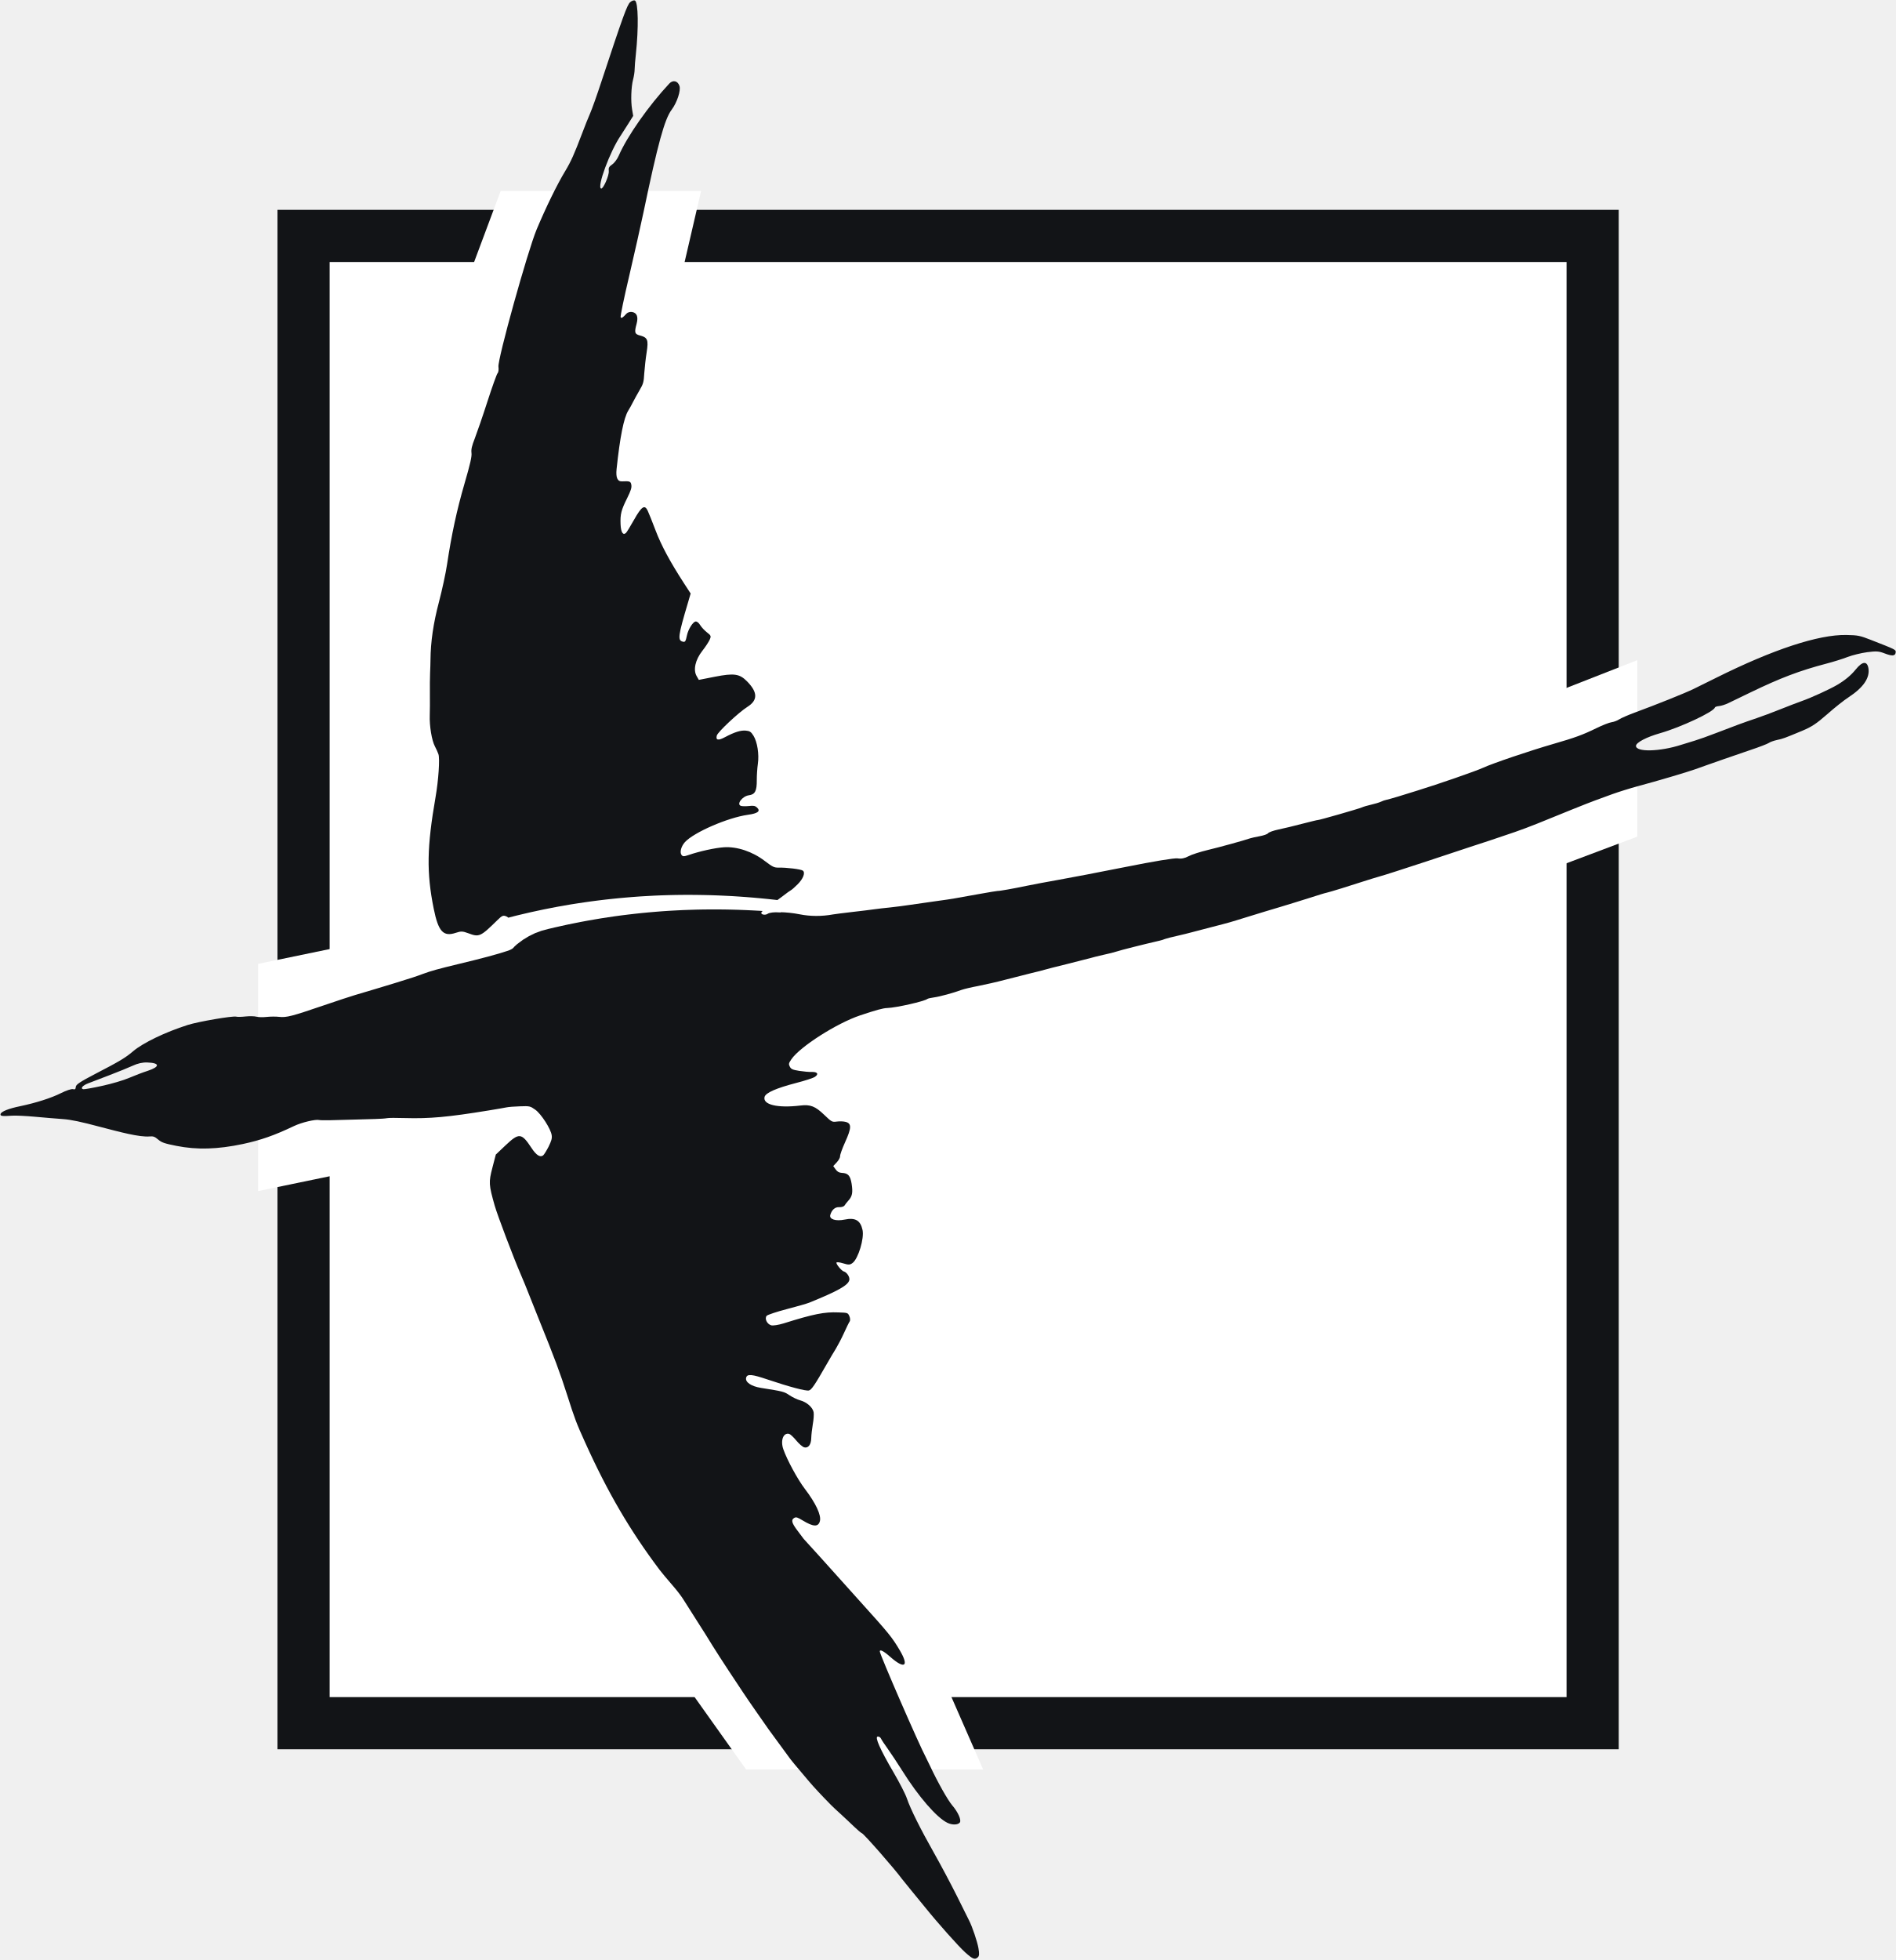
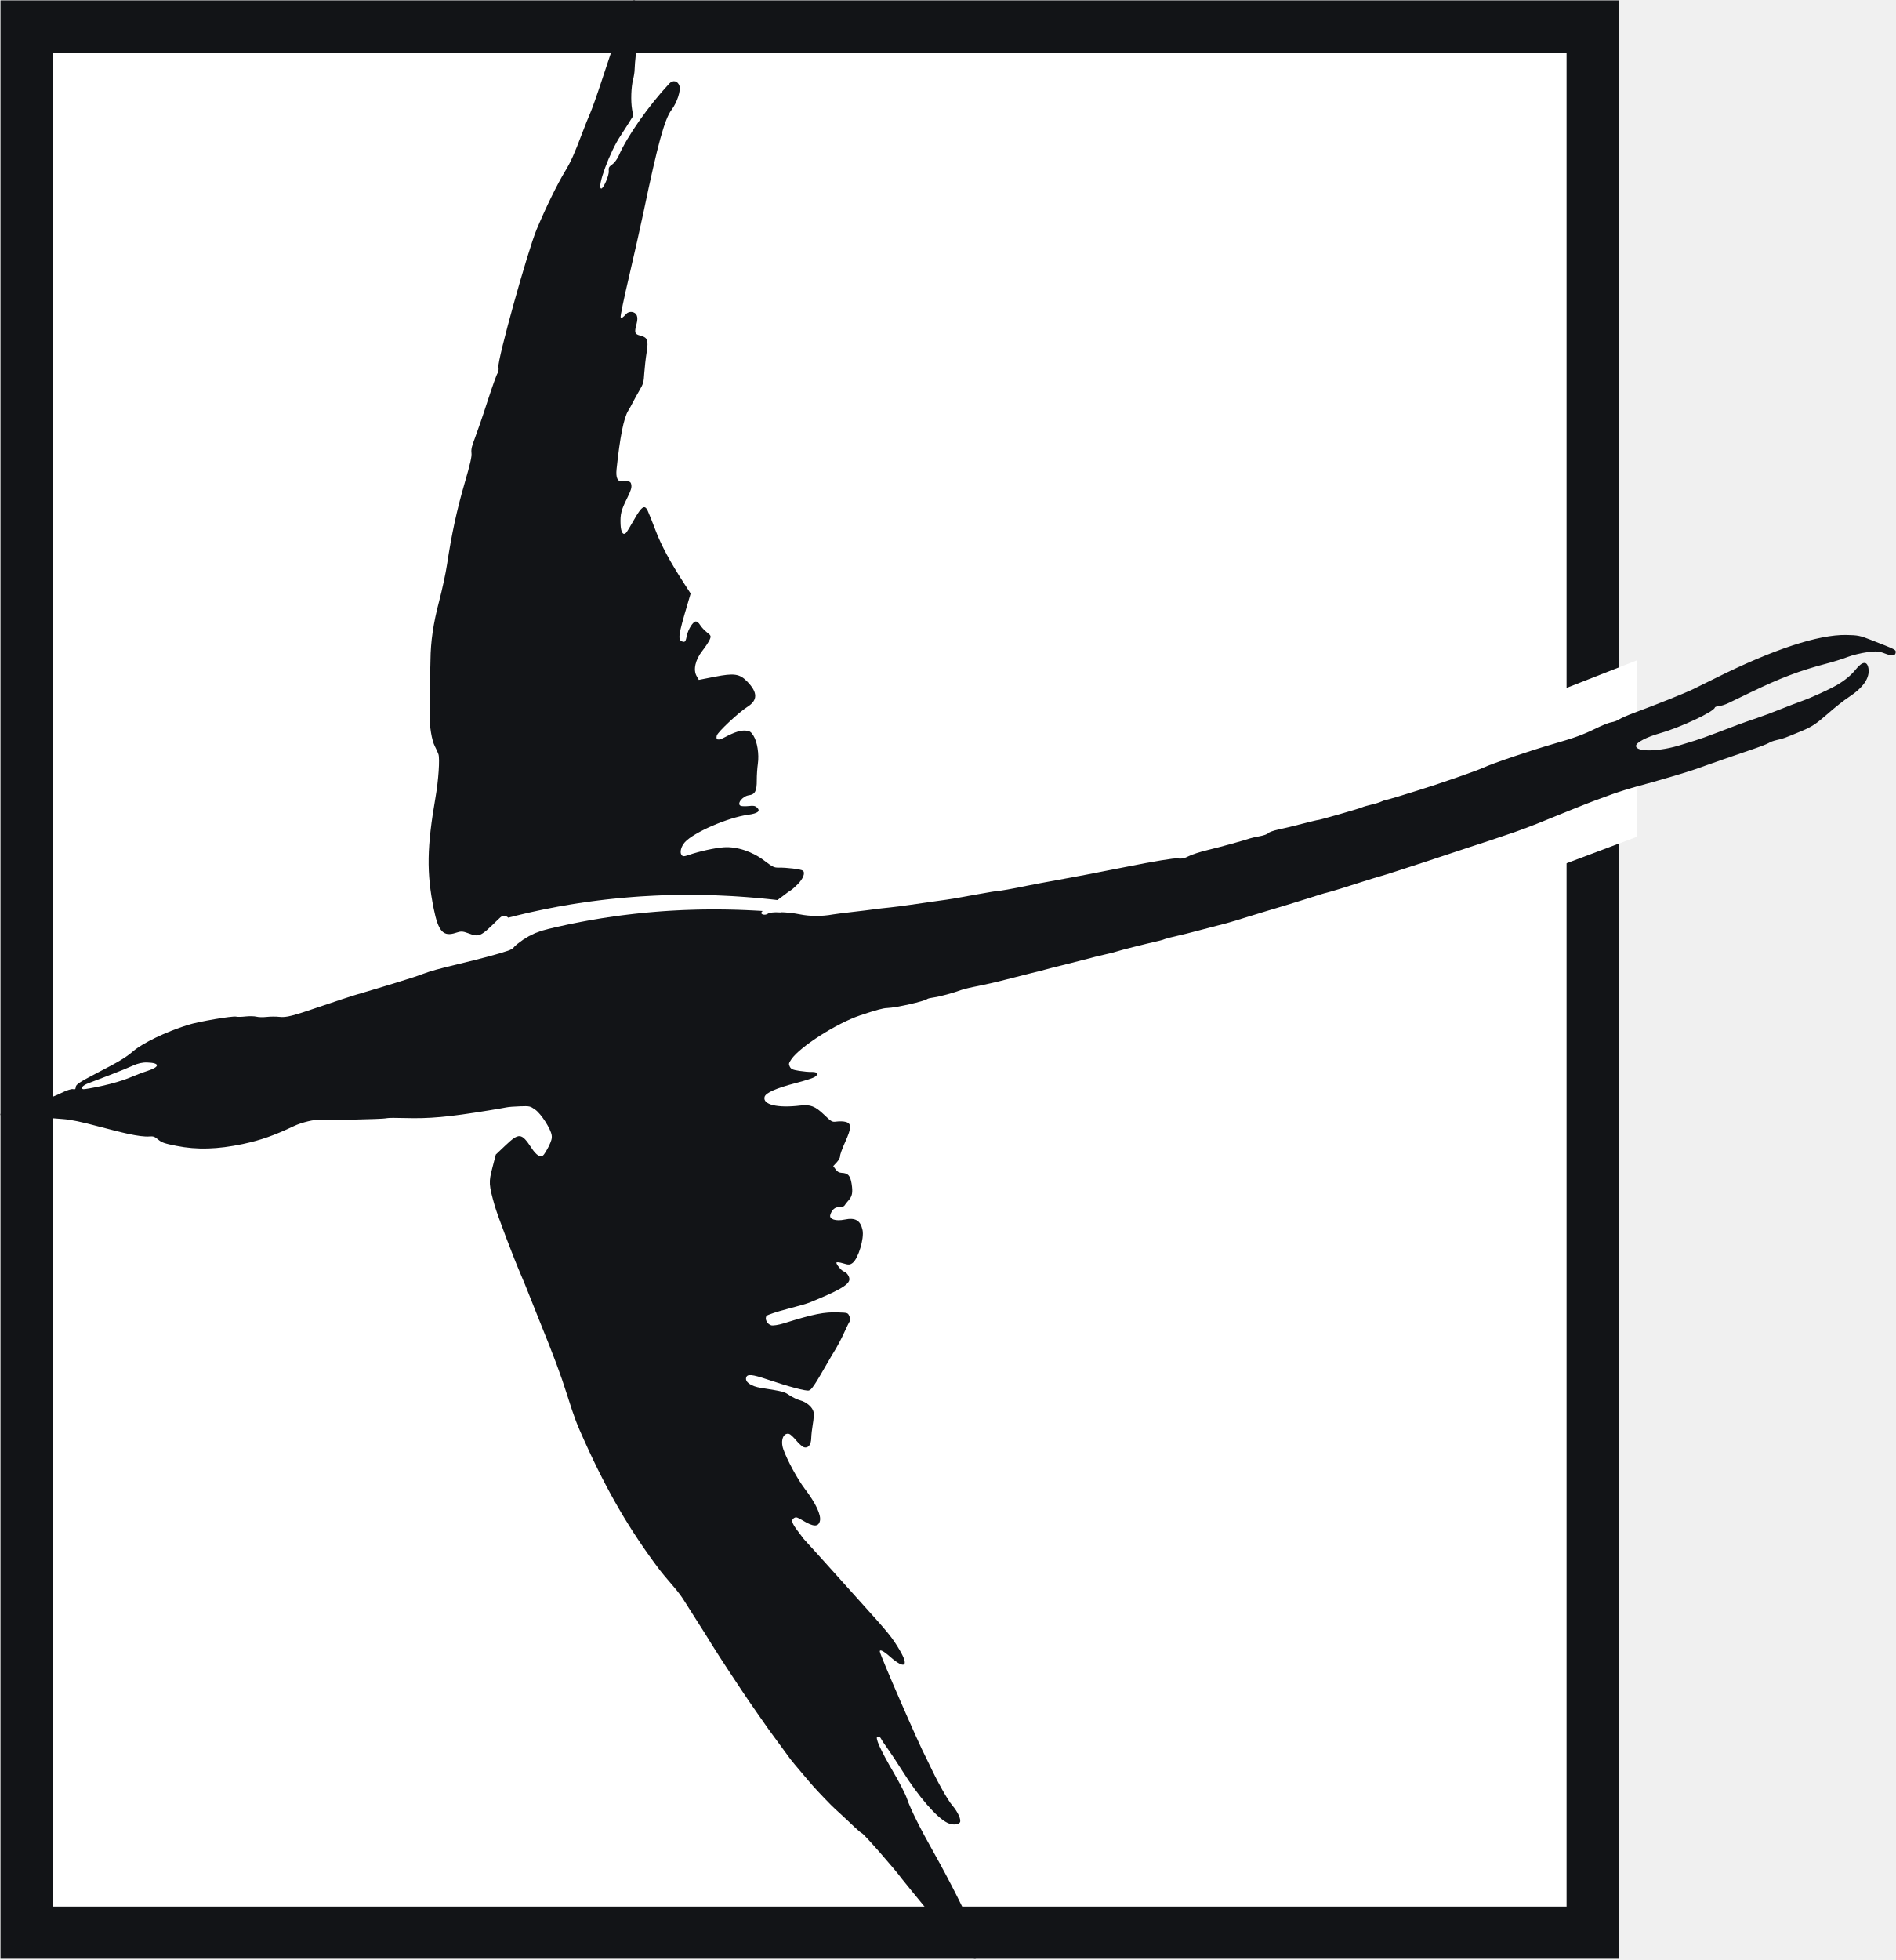
<svg xmlns="http://www.w3.org/2000/svg" viewBox="0 0 705.2 728.84" width="705.2" height="728.84" role="img" aria-label="The New Critic">
  <rect id="ground" x="0" y="0" width="677.65" height="728.84" fill="none" />
-   <path id="field" fill="#FFFFFF" d="M112.91 87.73H592.39V640.78H112.91Z" />
-   <path id="box" fill="none" stroke="#121417" stroke-width="19.4" d="M112.91 87.73H592.39V640.78H112.91Z" />
+   <path id="field" fill="#FFFFFF" d="M9.89 9.84H592.39V718.67H9.89Z" />
+   <path id="box" fill="none" stroke="#121417" stroke-width="19.4" d="M9.89 9.84H592.39V718.67H9.89Z" />
  <clipPath id="tuck">
    <rect x="0" y="0" width="677.65" height="728.84" />
  </clipPath>
-   <path id="cuts" fill="#FFFFFF" d="M186.23 71.00L260.78 71.00L252.89 105.00L173.52 105.00ZM253.33 624.00L350.80 624.00L365.69 658.00L277.52 658.00ZM96.00 358.43L96.00 442.91L130.00 435.87L130.00 351.39ZM576.00 258.42L609.00 245.49L609.00 311.10L576.00 323.52Z" />
+   <path id="cuts" fill="#FFFFFF" d="M576.00 258.42L609.00 245.49L609.00 311.10L576.00 323.52Z" />
  <path id="bird" fill="#121417" fill-rule="evenodd" d="M359.00 726.00C356.58 723.83 348.80 715.09 344.07 709.22C343.00 707.89 340.69 705.09 338.96 702.98C337.22 700.85 335.62 698.90 335.43 698.62C332.87 695.09 321.30 681.88 320.58 681.69C320.30 681.61 319.03 680.55 317.78 679.34C316.56 678.15 314.35 676.10 312.92 674.77C311.45 673.47 309.75 671.85 309.09 671.19C305.80 667.86 302.60 664.43 300.90 662.41C296.07 656.73 293.99 654.22 293.50 653.47C293.19 653.02 291.54 650.75 289.81 648.43C288.10 646.10 286.34 643.73 285.94 643.15C285.56 642.57 283.60 639.77 281.58 636.92C279.58 634.08 277.24 630.64 276.35 629.29C275.47 627.95 273.05 624.28 270.98 621.19C268.91 618.05 266.20 613.85 264.93 611.80C263.70 609.75 261.08 605.58 259.13 602.57C257.18 599.51 255.00 596.09 254.29 594.94C253.60 593.80 251.93 591.58 250.59 590.04C247.77 586.78 246.16 584.83 245.34 583.76C234.33 569.15 225.97 554.86 217.59 536.26C214.44 529.35 213.70 527.37 211.00 518.87C208.34 510.52 206.32 505.12 200.40 490.49C198.67 486.20 196.87 481.63 196.36 480.36C195.87 479.07 194.70 476.23 193.76 474.04C191.09 467.90 185.04 451.95 184.00 448.31C181.80 440.55 181.74 439.62 183.14 434.25L184.42 429.33L188.04 425.90C193.05 421.16 193.98 421.24 197.67 426.84C199.45 429.56 200.90 430.50 202.02 429.64C202.36 429.38 203.26 427.93 204.04 426.42C205.09 424.26 205.38 423.32 205.21 422.17C204.90 419.81 201.30 414.22 199.10 412.65C197.18 411.30 197.02 411.26 193.41 411.39C191.35 411.45 189.08 411.63 188.37 411.79C187.63 411.94 184.65 412.47 181.76 412.93C166.58 415.41 159.80 416.02 150.59 415.76C147.43 415.66 144.42 415.67 143.87 415.81C143.33 415.93 141.36 416.06 139.51 416.11C137.66 416.16 134.78 416.25 133.12 416.29C124.19 416.58 119.37 416.66 118.74 416.49C117.35 416.15 112.23 417.36 109.35 418.73C102.04 422.21 97.07 423.96 90.33 425.41C80.90 427.40 73.28 427.62 65.62 426.10C61.07 425.20 60.12 424.85 58.81 423.73C57.54 422.66 57.00 422.48 55.69 422.59C51.82 422.93 44.43 420.90 37.30 419.05C30.11 417.13 26.43 416.35 23.32 416.13C21.02 415.97 16.38 415.58 13.01 415.27C9.63 414.96 5.83 414.78 4.57 414.87C0.72 415.14 0.00 415.02 0.21 414.25C0.45 413.33 3.25 412.21 7.53 411.34C13.43 410.10 19.01 408.32 22.65 406.50C24.56 405.54 26.57 404.86 27.12 405.00C27.90 405.22 28.13 405.03 28.19 404.18C28.26 403.28 29.66 402.35 35.75 399.17C44.35 394.72 46.72 393.31 49.54 390.89C53.21 387.79 61.45 383.81 69.83 381.14C73.76 379.89 86.55 377.70 87.86 378.05C88.34 378.18 89.90 378.15 91.35 377.98C92.80 377.83 94.61 377.86 95.36 378.06C96.11 378.27 97.85 378.31 99.21 378.15C100.58 378.00 102.68 377.98 103.88 378.13C106.54 378.42 108.49 377.93 120.22 373.92C125.23 372.21 130.50 370.47 131.98 370.04C135.65 368.97 143.96 366.47 146.97 365.54C153.39 363.55 154.57 363.17 157.34 362.14C160.33 361.03 163.10 360.27 170.45 358.50C179.02 356.45 185.23 354.80 189.02 353.51C191.13 352.79 192.02 351.52 190.93 350.72C189.94 350.00 189.36 347.60 189.39 344.29C189.41 341.54 189.28 341.13 188.19 340.71C187.15 340.29 186.69 340.51 185.04 342.13C178.68 348.37 178.26 348.57 174.14 347.02C172.10 346.26 171.45 346.23 169.56 346.87C164.88 348.43 163.04 346.43 161.32 337.89C158.61 324.45 158.78 315.00 162.01 296.39C163.10 290.12 163.64 282.10 163.08 280.46C162.84 279.78 162.26 278.46 161.75 277.51C160.60 275.34 159.70 269.92 159.85 265.95C159.90 264.30 159.94 260.76 159.90 258.14C159.87 255.49 159.90 252.00 159.97 250.35C160.05 248.72 160.11 246.48 160.12 245.38C160.18 238.62 161.19 231.73 163.27 223.85C164.46 219.33 165.82 213.03 166.29 209.83C167.95 198.80 169.92 189.64 172.76 179.89C174.94 172.39 175.55 169.72 175.37 168.40C175.21 167.10 175.50 165.82 176.63 162.95C177.42 160.90 179.55 154.75 181.31 149.28C183.08 143.81 184.77 139.09 185.08 138.78C185.41 138.44 185.54 137.41 185.40 136.38C185.04 133.63 196.25 93.38 199.61 85.31C203.11 76.99 207.17 68.67 210.28 63.53C212.35 60.10 213.59 57.34 216.51 49.63C217.50 46.98 218.85 43.62 219.51 42.13C220.16 40.66 222.01 35.49 223.59 30.66C231.69 6.14 233.25 1.83 234.38 0.83C234.96 0.30 235.77 0.00 236.17 0.21C237.41 0.81 237.57 10.30 236.50 20.29C236.26 22.31 236.08 24.75 236.06 25.72C236.06 26.67 235.79 28.42 235.48 29.57C234.76 32.34 234.58 37.50 235.10 40.62L235.52 43.10L233.54 46.25C232.46 47.98 231.25 49.87 230.85 50.45C226.88 56.29 221.92 69.67 223.60 70.12C224.37 70.32 226.59 65.27 226.44 63.64C226.31 62.37 226.48 62.02 227.74 61.13C228.54 60.56 229.58 59.18 230.11 57.96C233.30 50.62 241.26 39.30 248.97 31.05C250.32 29.62 252.11 30.04 252.73 31.96C253.30 33.65 251.82 38.14 249.81 40.82C247.18 44.33 244.66 53.52 239.37 78.86C238.35 83.71 235.96 94.38 234.05 102.55C232.11 110.74 230.68 117.67 230.85 117.96C231.14 118.47 231.61 118.18 233.03 116.62C233.43 116.18 234.32 115.90 235.01 115.99C236.88 116.28 237.49 117.75 236.79 120.39C235.90 123.68 236.06 124.23 238.08 124.77C240.89 125.52 241.24 126.37 240.53 130.98C240.17 133.22 239.79 136.73 239.64 138.77C239.45 142.12 239.28 142.73 237.89 145.09C237.06 146.50 235.98 148.49 235.48 149.45C234.99 150.44 234.18 151.91 233.66 152.73C232.01 155.43 230.59 162.55 229.34 174.44C229.02 177.62 229.66 179.08 231.38 179.00C234.28 178.86 234.61 179.00 234.83 180.33C235.00 181.36 234.65 182.43 233.30 185.19C231.05 189.68 230.67 191.20 230.82 194.96C230.95 197.95 231.74 199.20 232.85 198.16C233.14 197.88 234.49 195.69 235.81 193.32C238.65 188.28 239.80 187.52 240.92 189.93C241.32 190.74 242.62 194.03 243.84 197.23C245.96 202.82 249.28 208.98 254.45 216.95L256.89 220.70L255.89 224.12C252.20 236.50 252.01 238.08 253.93 238.60C254.85 238.84 255.02 238.59 255.53 236.19C256.00 233.99 257.74 231.22 258.73 231.12C259.26 231.05 259.90 231.57 260.47 232.50C260.97 233.31 262.12 234.51 263.00 235.19C264.48 236.33 264.56 236.54 263.97 237.88C263.61 238.68 262.39 240.56 261.22 242.04C258.61 245.37 257.78 249.11 259.12 251.41L259.93 252.82L265.93 251.64C273.02 250.26 275.07 250.54 277.84 253.34C281.88 257.44 281.93 260.37 277.99 262.86C274.75 264.91 266.98 272.19 266.62 273.51C266.16 275.28 267.13 275.47 269.64 274.13C273.24 272.21 275.55 271.50 277.47 271.69C278.90 271.82 279.37 272.16 280.27 273.60C281.69 275.90 282.40 280.45 281.89 284.03C281.66 285.63 281.48 288.38 281.49 290.13C281.52 294.11 280.84 295.42 278.59 295.72C276.06 296.05 273.76 299.19 275.68 299.70C276.19 299.83 277.53 299.84 278.64 299.72C280.24 299.52 280.89 299.65 281.56 300.27C282.99 301.62 281.92 302.48 278.15 302.99C270.67 304.05 258.11 309.50 254.76 313.15C253.37 314.70 252.77 316.88 253.48 317.89C253.93 318.53 254.40 318.54 256.10 317.95C260.15 316.56 266.00 315.27 269.28 315.06C274.17 314.74 279.95 316.69 284.46 320.16C287.37 322.37 287.97 322.66 289.59 322.63C292.51 322.56 297.87 323.21 298.61 323.74C299.63 324.48 298.76 326.79 296.66 328.86C295.65 329.89 294.51 330.87 294.16 331.05C293.80 331.23 292.55 332.14 291.36 333.07C290.17 333.99 287.86 335.66 286.25 336.75C284.64 337.88 283.26 339.04 283.17 339.33C282.96 340.12 284.65 340.44 285.56 339.79C286.77 338.93 292.60 339.02 297.43 339.99C301.39 340.78 305.67 340.80 309.88 340.03C310.46 339.91 313.62 339.53 316.89 339.14C320.18 338.78 323.91 338.30 325.20 338.12C326.49 337.94 329.18 337.62 331.18 337.43C333.17 337.22 336.56 336.78 338.71 336.45C340.88 336.11 345.00 335.54 347.87 335.14C350.75 334.76 354.04 334.27 355.20 334.05C356.37 333.85 360.37 333.13 364.10 332.46C367.82 331.79 370.98 331.27 371.10 331.30C371.46 331.40 377.07 330.41 381.84 329.40C384.32 328.89 389.68 327.88 393.73 327.17C397.79 326.46 408.96 324.32 418.54 322.41C429.47 320.23 436.74 319.03 438.02 319.20C439.41 319.42 440.65 319.16 442.08 318.40C443.20 317.78 446.44 316.75 449.23 316.08C453.66 315.02 462.51 312.59 464.99 311.74C465.44 311.57 467.01 311.25 468.49 310.96C469.96 310.70 471.41 310.20 471.67 309.84C471.94 309.47 473.66 308.85 475.51 308.46C477.35 308.09 481.36 307.12 484.43 306.31C487.50 305.52 490.09 304.89 490.21 304.93C490.55 305.02 505.30 300.79 506.50 300.26C507.13 299.97 508.72 299.51 510.05 299.21C511.37 298.92 512.99 298.43 513.62 298.13C514.25 297.83 515.13 297.51 515.55 297.45C515.98 297.38 518.00 296.81 520.03 296.20C522.07 295.56 525.26 294.58 527.16 293.99C534.88 291.62 549.01 286.72 551.68 285.48C555.24 283.84 568.92 279.20 577.66 276.67C585.88 274.30 588.75 273.24 593.82 270.76C596.05 269.67 598.58 268.67 599.44 268.56C600.31 268.44 601.56 267.96 602.26 267.50C602.94 267.05 605.44 265.95 607.84 265.06C616.30 261.94 626.49 257.85 629.88 256.22C631.76 255.29 635.54 253.43 638.26 252.08C659.49 241.50 676.39 235.93 686.75 236.12C691.09 236.20 691.84 236.37 695.83 237.93C705.26 241.62 705.17 241.57 705.11 242.57C704.99 243.95 703.83 244.07 701.02 242.98C698.81 242.13 697.94 242.08 694.45 242.53C692.24 242.83 688.97 243.63 687.23 244.30C685.45 245.00 681.96 246.09 679.42 246.75C669.36 249.39 662.21 252.11 651.08 257.49C647.64 259.16 643.92 260.95 642.80 261.49C641.69 262.02 640.16 262.51 639.37 262.56C638.60 262.63 637.90 262.86 637.84 263.12C637.41 264.70 625.19 270.44 617.53 272.63C612.43 274.08 608.61 276.08 608.54 277.31C608.34 279.75 617.41 279.55 625.44 276.93C626.71 276.51 628.93 275.83 630.36 275.42C631.81 274.99 635.52 273.68 638.61 272.47C645.03 269.98 648.28 268.78 653.39 267.05C655.39 266.39 659.35 264.90 662.21 263.75C665.07 262.60 668.69 261.23 670.25 260.67C673.74 259.44 680.53 256.33 683.35 254.68C686.28 252.95 688.48 251.12 690.25 248.94C692.73 245.86 694.49 245.71 694.97 248.50C695.56 252.06 693.09 255.67 687.63 259.25C685.94 260.34 682.34 263.19 679.64 265.59C675.57 269.15 673.90 270.25 670.31 271.76C663.50 274.59 663.27 274.67 660.96 275.17C659.77 275.43 658.39 275.92 657.92 276.27C657.41 276.62 654.28 277.83 650.94 278.94C647.60 280.06 643.11 281.61 640.97 282.37C638.83 283.13 636.08 284.09 634.87 284.51C633.66 284.92 631.69 285.62 630.49 286.07C627.75 287.06 616.30 290.46 609.23 292.34C606.32 293.13 602.00 294.48 599.65 295.33C597.29 296.20 594.39 297.25 593.18 297.70C590.97 298.49 580.90 302.54 572.01 306.18C569.38 307.25 565.51 308.70 563.42 309.41C554.45 312.47 552.91 312.97 547.07 314.86C546.01 315.20 538.57 317.65 530.54 320.34C522.49 322.99 514.79 325.47 513.41 325.83C512.02 326.22 509.28 327.06 507.30 327.70C502.73 329.21 494.27 331.82 493.53 331.94C493.20 332.00 492.21 332.28 491.31 332.56C490.40 332.86 488.30 333.52 486.65 334.03C484.99 334.52 482.76 335.23 481.71 335.57C480.65 335.89 478.24 336.64 476.35 337.21C472.09 338.47 469.63 339.22 463.63 341.07C457.00 343.13 457.40 343.01 450.88 344.69C447.60 345.52 444.20 346.43 443.29 346.67C442.40 346.93 439.99 347.52 437.93 347.99C435.86 348.44 433.80 348.98 433.34 349.16C432.87 349.37 432.00 349.64 431.42 349.77C425.13 351.22 416.61 353.37 415.49 353.78C414.69 354.05 412.37 354.66 410.34 355.08C408.30 355.54 406.27 356.05 405.83 356.20C405.36 356.34 401.48 357.34 397.17 358.41C392.88 359.45 389.01 360.46 388.53 360.61C388.10 360.77 385.90 361.32 383.69 361.84C381.48 362.38 377.11 363.49 374.00 364.30C370.85 365.14 366.27 366.17 363.81 366.65C361.34 367.11 358.55 367.77 357.62 368.11C354.77 369.18 349.51 370.62 347.36 370.90C346.22 371.05 345.14 371.30 344.94 371.46C343.85 372.35 333.35 374.73 330.00 374.84C328.42 374.88 325.84 375.60 319.89 377.59C311.17 380.53 297.57 389.22 294.36 393.89C293.36 395.37 293.27 395.67 293.78 396.65C294.25 397.56 294.78 397.81 297.27 398.21C298.86 398.46 300.95 398.65 301.88 398.61C304.06 398.54 304.64 399.41 303.12 400.42C302.53 400.86 299.35 401.88 296.09 402.72C288.69 404.65 284.81 406.36 284.39 407.88C283.62 410.78 289.17 412.12 297.70 411.10C301.43 410.65 303.24 411.36 306.54 414.53C309.38 417.25 309.49 417.29 311.28 417.06C312.30 416.91 313.80 416.98 314.57 417.19C316.80 417.78 316.74 419.45 314.34 424.73C313.26 427.12 312.43 429.44 312.48 429.92C312.52 430.40 311.98 431.42 311.25 432.20L309.93 433.62L310.81 434.83C311.44 435.72 312.10 436.08 313.09 436.14C315.46 436.24 316.27 437.15 316.77 440.22C317.27 443.50 317.01 444.85 315.57 446.44C314.99 447.08 314.33 447.91 314.11 448.30C313.86 448.66 313.00 448.94 312.15 448.89C310.61 448.79 309.34 449.91 308.82 451.83C308.40 453.40 310.88 454.18 314.12 453.52C318.13 452.68 320.04 453.78 320.83 457.39C321.50 460.51 319.25 467.98 317.16 469.61C316.16 470.38 315.64 470.41 313.61 469.78C312.32 469.38 311.18 469.25 311.12 469.51C310.96 470.09 313.03 472.57 313.84 472.79C315.02 473.10 316.20 474.97 315.90 476.05C315.39 477.98 311.71 480.05 301.04 484.39C300.26 484.72 296.52 485.80 292.73 486.78C288.96 487.76 285.56 488.90 285.19 489.27C284.28 490.26 285.28 492.40 286.87 492.83C287.53 493.01 289.59 492.69 291.44 492.12C302.60 488.62 306.62 487.81 311.84 488.03C315.35 488.15 315.35 488.15 315.94 489.45C316.25 490.18 316.30 491.06 316.02 491.42C315.76 491.78 314.82 493.72 313.93 495.68C313.03 497.66 311.68 500.23 310.96 501.43C310.21 502.62 308.65 505.25 307.49 507.29C303.06 515.04 301.83 516.85 300.86 517.06C299.73 517.33 293.56 515.69 285.63 513.02C279.62 510.99 277.92 510.83 277.53 512.30C277.10 513.94 279.37 515.50 283.01 516.09C291.41 517.42 291.66 517.49 293.68 518.85C294.80 519.60 296.56 520.44 297.61 520.72C300.05 521.37 302.30 523.35 302.63 525.13C302.77 525.91 302.64 527.92 302.33 529.58C302.04 531.29 301.78 533.57 301.75 534.72C301.71 537.21 300.64 538.61 299.11 538.20C298.52 538.04 297.21 536.92 296.18 535.66C295.16 534.43 293.98 533.32 293.55 533.21C291.37 532.63 290.22 535.62 291.36 538.90C292.73 542.85 296.69 550.13 299.34 553.61C303.44 558.98 305.55 563.46 304.96 565.66C304.37 567.86 302.55 567.80 298.62 565.42C296.57 564.19 296.14 564.04 295.40 564.46C294.17 565.17 294.48 566.35 296.65 569.21C297.68 570.59 298.72 571.95 298.92 572.23C299.14 572.49 300.14 573.61 301.17 574.71C302.19 575.82 306.22 580.24 310.08 584.57C313.95 588.90 318.26 593.68 319.64 595.21C330.71 607.47 331.75 608.74 334.69 613.70C338.22 619.68 336.52 620.85 331.14 616.13C328.69 613.94 327.19 613.19 327.25 614.12C327.31 615.41 341.93 648.95 344.36 653.44C344.61 653.89 345.29 655.29 345.87 656.54C348.77 662.74 352.54 669.41 354.19 671.34C356.33 673.81 357.66 676.82 357.02 677.70C356.33 678.64 354.18 678.69 352.40 677.83C348.44 675.93 341.62 668.08 335.61 658.47C333.87 655.71 331.45 652.06 330.25 650.37C329.04 648.71 327.89 646.96 327.68 646.49C327.47 646.04 326.93 645.69 326.46 645.76C325.29 645.87 327.35 650.51 332.41 659.17C334.59 662.90 336.82 667.22 337.33 668.79C338.64 672.66 342.35 680.11 347.55 689.29C349.96 693.55 353.77 700.72 356.02 705.23C358.25 709.75 360.25 713.77 360.46 714.16C361.61 716.35 363.51 722.00 363.93 724.40C364.30 726.51 364.25 727.34 363.71 727.83C362.63 728.84 361.84 728.55 359.00 726.00ZM37.92 403.80C41.46 403.04 46.00 401.71 48.03 400.82C50.08 399.95 53.17 398.76 54.91 398.21C59.58 396.67 59.52 395.24 54.76 395.09C53.07 395.02 51.23 395.42 49.42 396.27C47.90 396.96 44.02 398.55 40.79 399.78C37.54 401.02 33.96 402.40 32.80 402.84C30.73 403.64 29.80 404.73 30.94 405.03C31.25 405.12 34.40 404.58 37.92 403.80Z" />
  <path id="vein" fill="#FFFFFF" d="M187.14 341.74L189.64 341.09L192.16 340.45L194.69 339.85L197.21 339.26L199.74 338.71L202.28 338.17L204.82 337.67L207.36 337.18L209.91 336.73L212.46 336.29L215.02 335.89L217.58 335.51L220.14 335.15L222.71 334.82L225.28 334.51L227.86 334.23L230.44 333.97L233.02 333.74L235.61 333.53L238.20 333.34L240.80 333.19L243.40 333.05L246.00 332.94L248.61 332.86L251.22 332.80L253.83 332.77L256.45 332.76L259.07 332.78L261.70 332.82L264.33 332.88L266.97 332.97L269.60 333.09L272.25 333.22L274.89 333.39L277.54 333.58L280.20 333.79L282.85 334.03L285.52 334.29L288.18 334.58L290.85 334.89L290.40 339.26L287.76 339.05L285.12 338.85L282.50 338.68L279.87 338.54L277.26 338.42L274.65 338.32L272.04 338.25L269.45 338.20L266.85 338.18L264.27 338.18L261.68 338.20L259.11 338.25L256.54 338.33L253.98 338.42L251.42 338.55L248.87 338.69L246.32 338.86L243.78 339.06L241.24 339.28L238.71 339.52L236.19 339.79L233.67 340.08L231.16 340.39L228.65 340.73L226.15 341.10L223.66 341.48L221.17 341.90L218.69 342.33L216.21 342.79L213.74 343.28L211.27 343.78L208.81 344.32L206.35 344.87L203.90 345.45L201.47 346.10L199.09 346.97L196.78 348.09L194.54 349.45L192.38 351.06L190.30 352.91Z" />
</svg>
